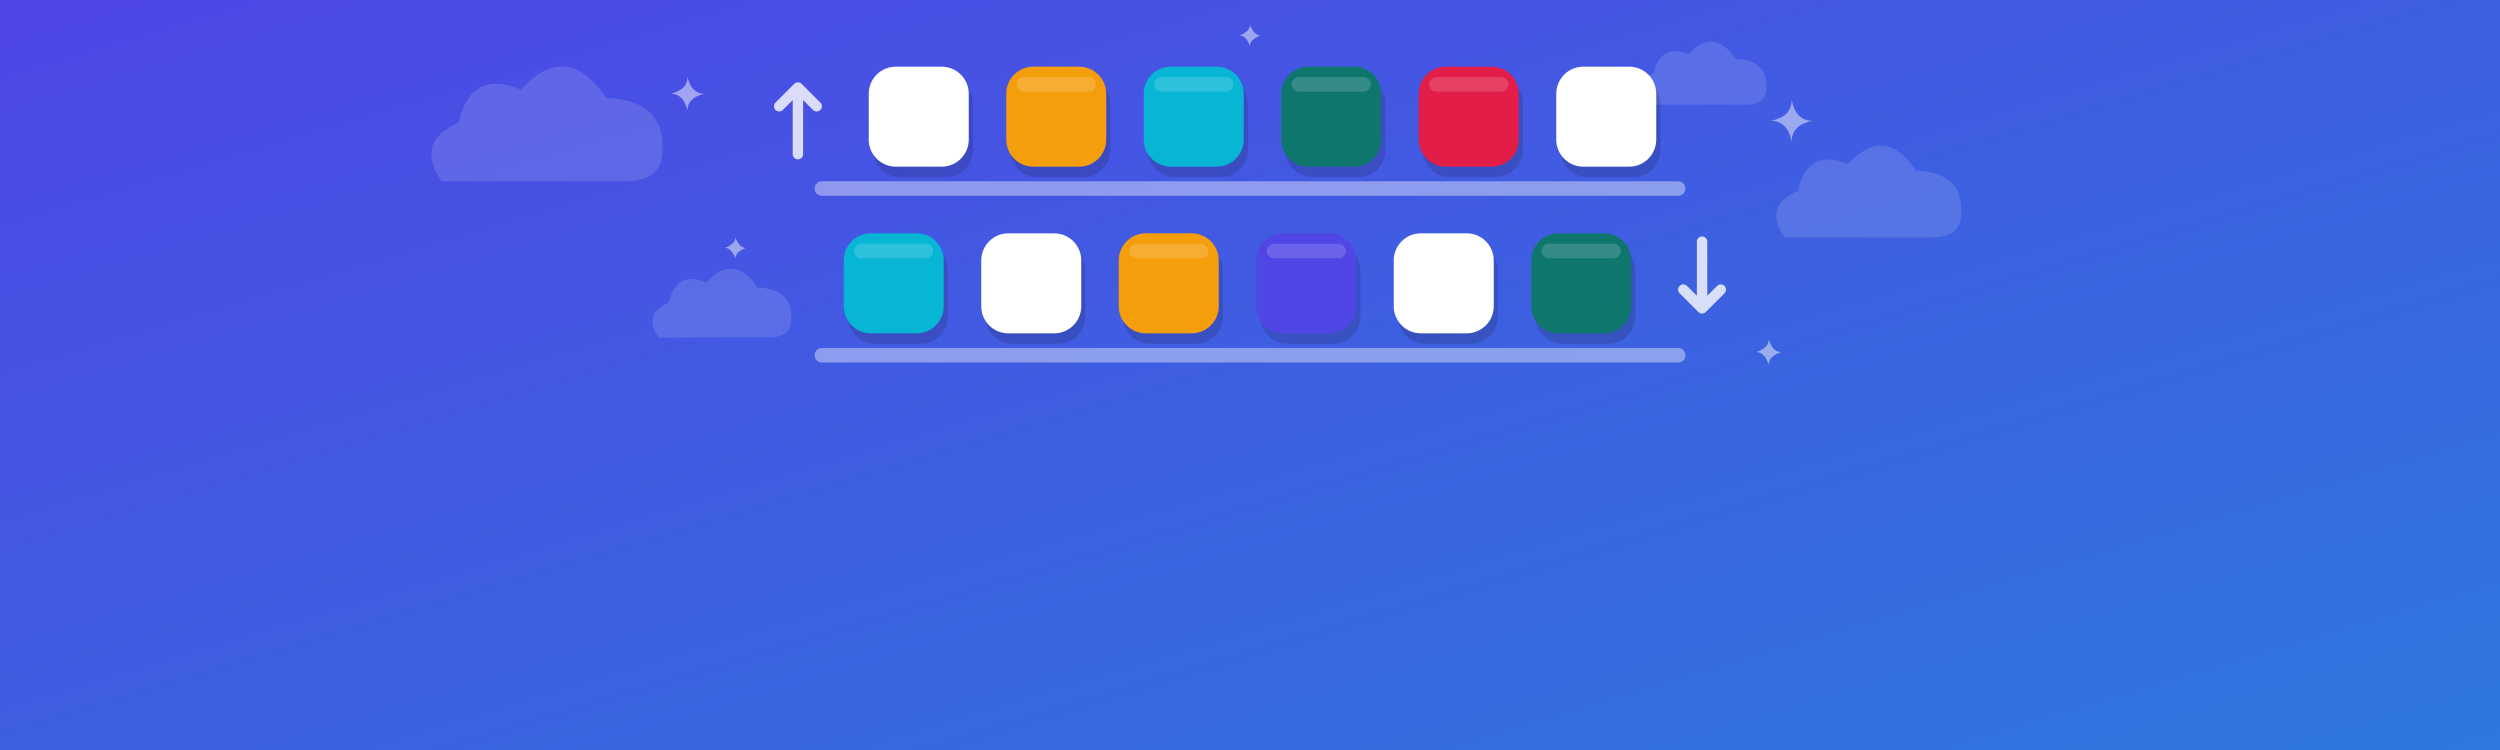
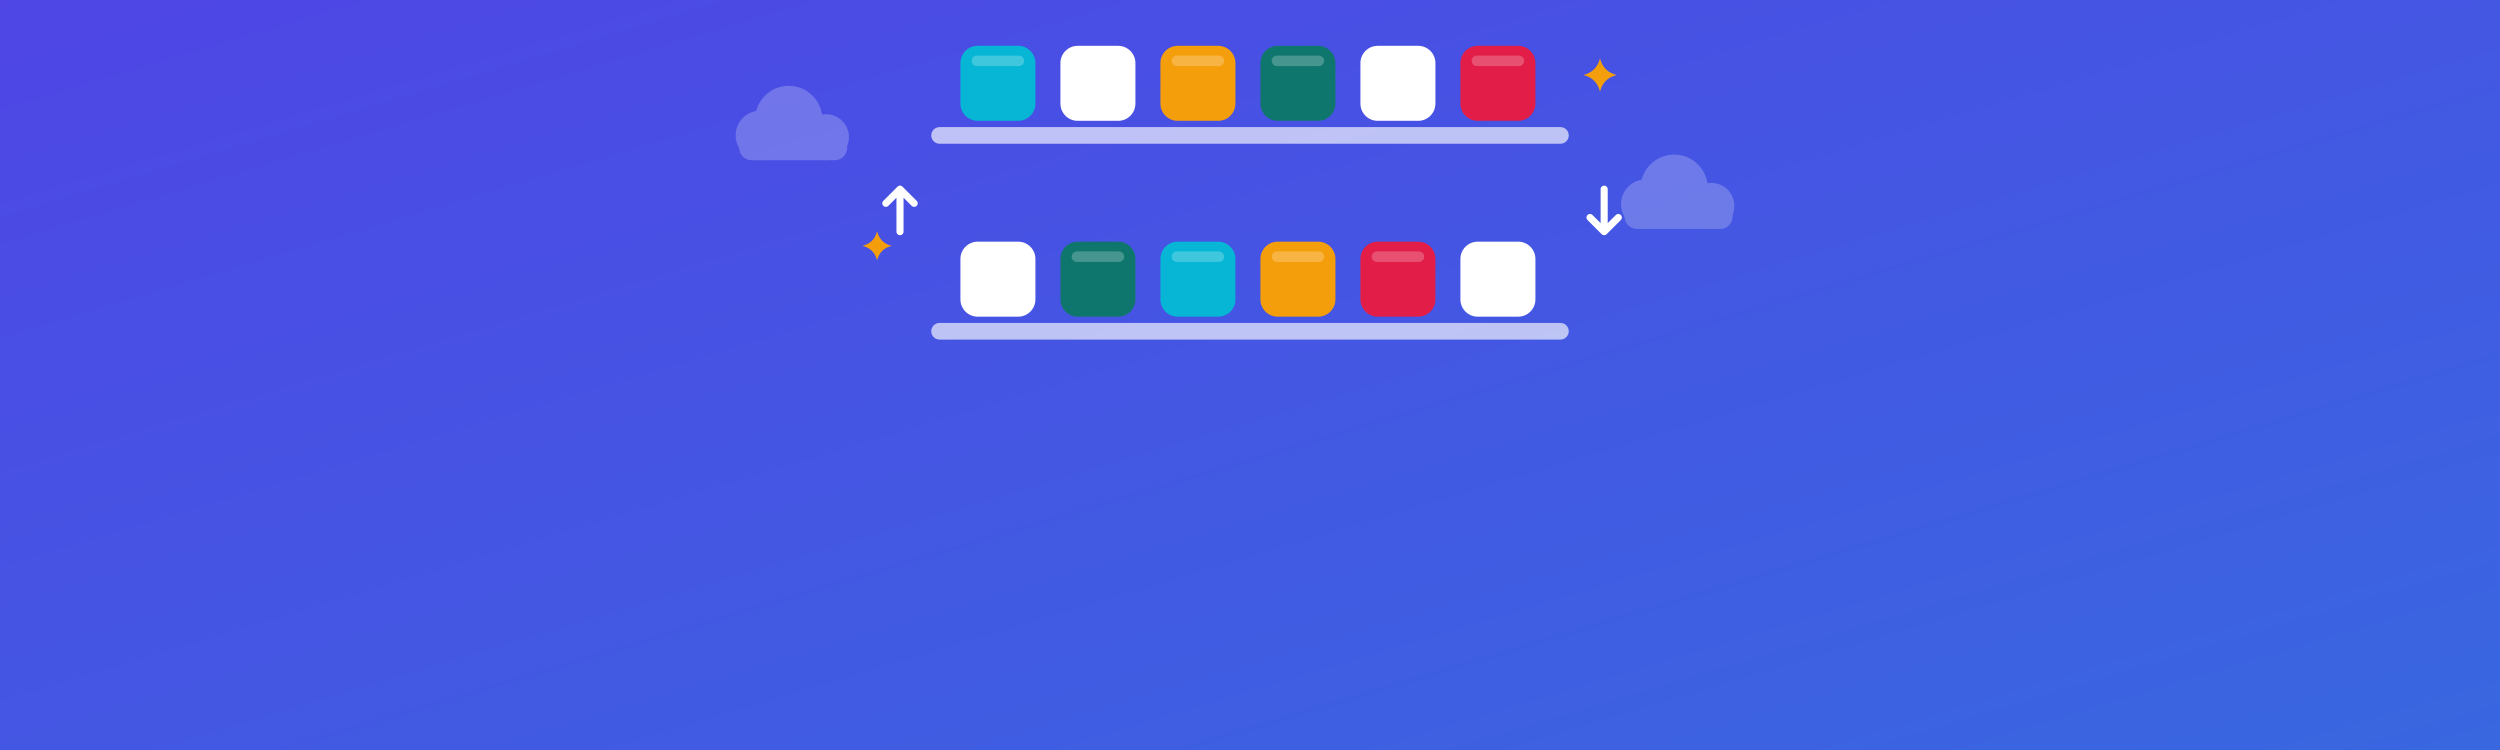
- <svg xmlns="http://www.w3.org/2000/svg" version="1.1" viewBox="0 0 1200 360">
+ <svg xmlns="http://www.w3.org/2000/svg" version="1.1" viewBox="0 0 1200 360" width="1200" height="360">
  <defs>
-     <linearGradient id="hero-light-base" x1="0" y1="0" x2="1" y2="1" gradientUnits="objectBoundingBox">
-       <stop stop-color="#4f46e5" />
+     <linearGradient id="hero-light-gradient" x1="0" y1="0" x2="1" y2="1">
+       <stop offset="0" stop-color="#4f46e5" />
      <stop offset="1" stop-color="#06b6d4" />
    </linearGradient>
  </defs>
-   <rect width="1200" height="360" fill="url(#hero-light-base)" />
-   <rect width="1200" height="360" fill="#4f46e5" opacity="0.55" />
-   <g transform="translate(260 72) scale(1)" fill="#ffffff" opacity="0.13">
-     <path d="M-48 15 Q-61 -4 -40 -13 Q-34 -39 -10 -29 Q12 -53 31 -25 Q59 -24 58 0 Q58 15 40 15Z" />
+   <rect x="0" y="0" width="1200" height="360" rx="0" fill="url(#hero-light-gradient)" opacity="1" />
+   <rect x="0" y="0" width="1200" height="360" rx="0" fill="#4f46e5" opacity="0.7" />
+   <g transform="translate(365 65) scale(0.85)" opacity=".22">
+     <circle cx="0" cy="0" r="14" fill="#ffffff" opacity="1" />
+     <circle cx="16" cy="-9" r="19" fill="#ffffff" opacity="1" />
+     <circle cx="37" cy="1" r="13" fill="#ffffff" opacity="1" />
+     <rect x="-12" y="0" width="61" height="14" rx="7" fill="#ffffff" opacity="1" />
  </g>
-   <g transform="translate(895 102) scale(0.8)" fill="#ffffff" opacity="0.13">
-     <path d="M-48 15 Q-61 -4 -40 -13 Q-34 -39 -10 -29 Q12 -53 31 -25 Q59 -24 58 0 Q58 15 40 15Z" />
+   <g transform="translate(790 98) scale(0.85)" opacity=".22">
+     <circle cx="0" cy="0" r="14" fill="#ffffff" opacity="1" />
+     <circle cx="16" cy="-9" r="19" fill="#ffffff" opacity="1" />
+     <circle cx="37" cy="1" r="13" fill="#ffffff" opacity="1" />
+     <rect x="-12" y="0" width="61" height="14" rx="7" fill="#ffffff" opacity="1" />
  </g>
-   <g transform="translate(345 153) scale(0.6)" fill="#ffffff" opacity="0.13">
-     <path d="M-48 15 Q-61 -4 -40 -13 Q-34 -39 -10 -29 Q12 -53 31 -25 Q59 -24 58 0 Q58 15 40 15Z" />
+   <g transform="translate(421 118) scale(0.7)">
+     <path d="M0 -10 Q2 -2 10 0 Q2 2 0 10 Q-2 2 -10 0 Q-2 -2 0 -10 Z" fill="#f59e0b" />
  </g>
-   <g transform="translate(816 42) scale(0.55)" fill="#ffffff" opacity="0.13">
-     <path d="M-48 15 Q-61 -4 -40 -13 Q-34 -39 -10 -29 Q12 -53 31 -25 Q59 -24 58 0 Q58 15 40 15Z" />
+   <g transform="translate(768 36) scale(0.8)">
+     <path d="M0 -10 Q2 -2 10 0 Q2 2 0 10 Q-2 2 -10 0 Q-2 -2 0 -10 Z" fill="#f59e0b" />
  </g>
-   <rect x="419" y="37" width="48" height="48" rx="13" fill="#14162a" opacity="0.18" />
-   <rect x="417" y="32" width="48" height="48" rx="13" fill="#ffffff" />
-   <rect x="422" y="37" width="38" height="7" rx="3.5" fill="#ffffff" opacity="0.16" />
-   <rect x="485" y="37" width="48" height="48" rx="13" fill="#14162a" opacity="0.18" />
-   <rect x="483" y="32" width="48" height="48" rx="13" fill="#f59e0b" />
-   <rect x="488" y="37" width="38" height="7" rx="3.5" fill="#ffffff" opacity="0.16" />
-   <rect x="551" y="37" width="48" height="48" rx="13" fill="#14162a" opacity="0.18" />
-   <rect x="549" y="32" width="48" height="48" rx="13" fill="#06b6d4" />
-   <rect x="554" y="37" width="38" height="7" rx="3.5" fill="#ffffff" opacity="0.16" />
-   <rect x="617" y="37" width="48" height="48" rx="13" fill="#14162a" opacity="0.18" />
-   <rect x="615" y="32" width="48" height="48" rx="13" fill="#0f766e" />
-   <rect x="620" y="37" width="38" height="7" rx="3.5" fill="#ffffff" opacity="0.16" />
-   <rect x="683" y="37" width="48" height="48" rx="13" fill="#14162a" opacity="0.18" />
-   <rect x="681" y="32" width="48" height="48" rx="13" fill="#e11d48" />
-   <rect x="686" y="37" width="38" height="7" rx="3.5" fill="#ffffff" opacity="0.16" />
-   <rect x="749" y="37" width="48" height="48" rx="13" fill="#14162a" opacity="0.18" />
-   <rect x="747" y="32" width="48" height="48" rx="13" fill="#ffffff" />
-   <rect x="752" y="37" width="38" height="7" rx="3.5" fill="#ffffff" opacity="0.16" />
-   <rect x="407" y="117" width="48" height="48" rx="13" fill="#14162a" opacity="0.18" />
-   <rect x="405" y="112" width="48" height="48" rx="13" fill="#06b6d4" />
-   <rect x="410" y="117" width="38" height="7" rx="3.5" fill="#ffffff" opacity="0.16" />
-   <rect x="473" y="117" width="48" height="48" rx="13" fill="#14162a" opacity="0.18" />
-   <rect x="471" y="112" width="48" height="48" rx="13" fill="#ffffff" />
-   <rect x="476" y="117" width="38" height="7" rx="3.5" fill="#ffffff" opacity="0.16" />
-   <rect x="539" y="117" width="48" height="48" rx="13" fill="#14162a" opacity="0.18" />
-   <rect x="537" y="112" width="48" height="48" rx="13" fill="#f59e0b" />
-   <rect x="542" y="117" width="38" height="7" rx="3.5" fill="#ffffff" opacity="0.16" />
-   <rect x="605" y="117" width="48" height="48" rx="13" fill="#14162a" opacity="0.18" />
-   <rect x="603" y="112" width="48" height="48" rx="13" fill="#4f46e5" />
-   <rect x="608" y="117" width="38" height="7" rx="3.5" fill="#ffffff" opacity="0.16" />
-   <rect x="671" y="117" width="48" height="48" rx="13" fill="#14162a" opacity="0.18" />
-   <rect x="669" y="112" width="48" height="48" rx="13" fill="#ffffff" />
-   <rect x="674" y="117" width="38" height="7" rx="3.5" fill="#ffffff" opacity="0.16" />
-   <rect x="737" y="117" width="48" height="48" rx="13" fill="#14162a" opacity="0.18" />
-   <rect x="735" y="112" width="48" height="48" rx="13" fill="#0f766e" />
-   <rect x="740" y="117" width="38" height="7" rx="3.5" fill="#ffffff" opacity="0.16" />
-   <rect x="391" y="87" width="418" height="7" rx="3.5" fill="#ffffff" opacity="0.40" />
-   <rect x="391" y="167" width="418" height="7" rx="3.5" fill="#ffffff" opacity="0.40" />
-   <path d="M383 74 V42 M374 51 L383 42 L392 51" fill="none" stroke="#ffffff" stroke-width="5" stroke-linecap="round" stroke-linejoin="round" opacity="0.8" />
-   <path d="M817 116 V148 M808 139 L817 148 L826 139" fill="none" stroke="#ffffff" stroke-width="5" stroke-linecap="round" stroke-linejoin="round" opacity="0.8" />
-   <path d="M322 45 Q330 43 330 37 Q332 45 338 45 Q330 47 330 53 Q328 45 322 45Z" fill="#ffffff" opacity="0.48" />
-   <path d="M850 58 Q860 56 860 48 Q862 58 870 58 Q860 60 860 68 Q858 58 850 58Z" fill="#ffffff" opacity="0.48" />
-   <path d="M348 119 Q353 117 353 114 Q355 119 358 119 Q353 121 353 124 Q351 119 348 119Z" fill="#ffffff" opacity="0.48" />
-   <path d="M843 169 Q849 167 849 163 Q851 169 855 169 Q849 171 849 175 Q847 169 843 169Z" fill="#ffffff" opacity="0.48" />
-   <path d="M595 17 Q600 15 600 12 Q602 17 605 17 Q600 19 600 22 Q598 17 595 17Z" fill="#ffffff" opacity="0.48" />
+   <rect x="461" y="22" width="36" height="36" rx="8.28" fill="#06b6d4" opacity="1" />
+   <rect x="466.4" y="26.68" width="25.2" height="5.04" rx="2.52" fill="#ffffff" opacity="0.23" />
+   <rect x="509" y="22" width="36" height="36" rx="8.28" fill="#ffffff" opacity="1" />
+   <rect x="514.4" y="26.68" width="25.2" height="5.04" rx="2.52" fill="#ffffff" opacity="0.23" />
+   <rect x="557" y="22" width="36" height="36" rx="8.28" fill="#f59e0b" opacity="1" />
+   <rect x="562.4" y="26.68" width="25.2" height="5.04" rx="2.52" fill="#ffffff" opacity="0.23" />
+   <rect x="605" y="22" width="36" height="36" rx="8.28" fill="#0f766e" opacity="1" />
+   <rect x="610.4" y="26.68" width="25.2" height="5.04" rx="2.52" fill="#ffffff" opacity="0.23" />
+   <rect x="653" y="22" width="36" height="36" rx="8.28" fill="#ffffff" opacity="1" />
+   <rect x="658.4" y="26.68" width="25.2" height="5.04" rx="2.52" fill="#ffffff" opacity="0.23" />
+   <rect x="701" y="22" width="36" height="36" rx="8.28" fill="#e11d48" opacity="1" />
+   <rect x="706.4" y="26.68" width="25.2" height="5.04" rx="2.52" fill="#ffffff" opacity="0.23" />
+   <rect x="447" y="61" width="306" height="8" rx="4" fill="#ffffff" opacity="0.65" />
+   <rect x="461" y="116" width="36" height="36" rx="8.28" fill="#ffffff" opacity="1" />
+   <rect x="466.4" y="120.68" width="25.2" height="5.04" rx="2.52" fill="#ffffff" opacity="0.23" />
+   <rect x="509" y="116" width="36" height="36" rx="8.28" fill="#0f766e" opacity="1" />
+   <rect x="514.4" y="120.68" width="25.2" height="5.04" rx="2.52" fill="#ffffff" opacity="0.23" />
+   <rect x="557" y="116" width="36" height="36" rx="8.28" fill="#06b6d4" opacity="1" />
+   <rect x="562.4" y="120.68" width="25.2" height="5.04" rx="2.52" fill="#ffffff" opacity="0.23" />
+   <rect x="605" y="116" width="36" height="36" rx="8.28" fill="#f59e0b" opacity="1" />
+   <rect x="610.4" y="120.68" width="25.2" height="5.04" rx="2.52" fill="#ffffff" opacity="0.23" />
+   <rect x="653" y="116" width="36" height="36" rx="8.28" fill="#e11d48" opacity="1" />
+   <rect x="658.4" y="120.68" width="25.2" height="5.04" rx="2.52" fill="#ffffff" opacity="0.23" />
+   <rect x="701" y="116" width="36" height="36" rx="8.28" fill="#ffffff" opacity="1" />
+   <rect x="706.4" y="120.68" width="25.2" height="5.04" rx="2.52" fill="#ffffff" opacity="0.23" />
+   <rect x="447" y="155" width="306" height="8" rx="4" fill="#ffffff" opacity="0.65" />
+   <g transform="translate(432 101) scale(0.85 0.85)">
+     <path d="M0 12 V-12 M-8 -4 L0 -12 L8 -4" fill="none" stroke="#ffffff" stroke-width="4" stroke-linecap="round" stroke-linejoin="round" />
+   </g>
+   <g transform="translate(770 101) scale(0.85 -0.85)">
+     <path d="M0 12 V-12 M-8 -4 L0 -12 L8 -4" fill="none" stroke="#ffffff" stroke-width="4" stroke-linecap="round" stroke-linejoin="round" />
+   </g>
</svg>
